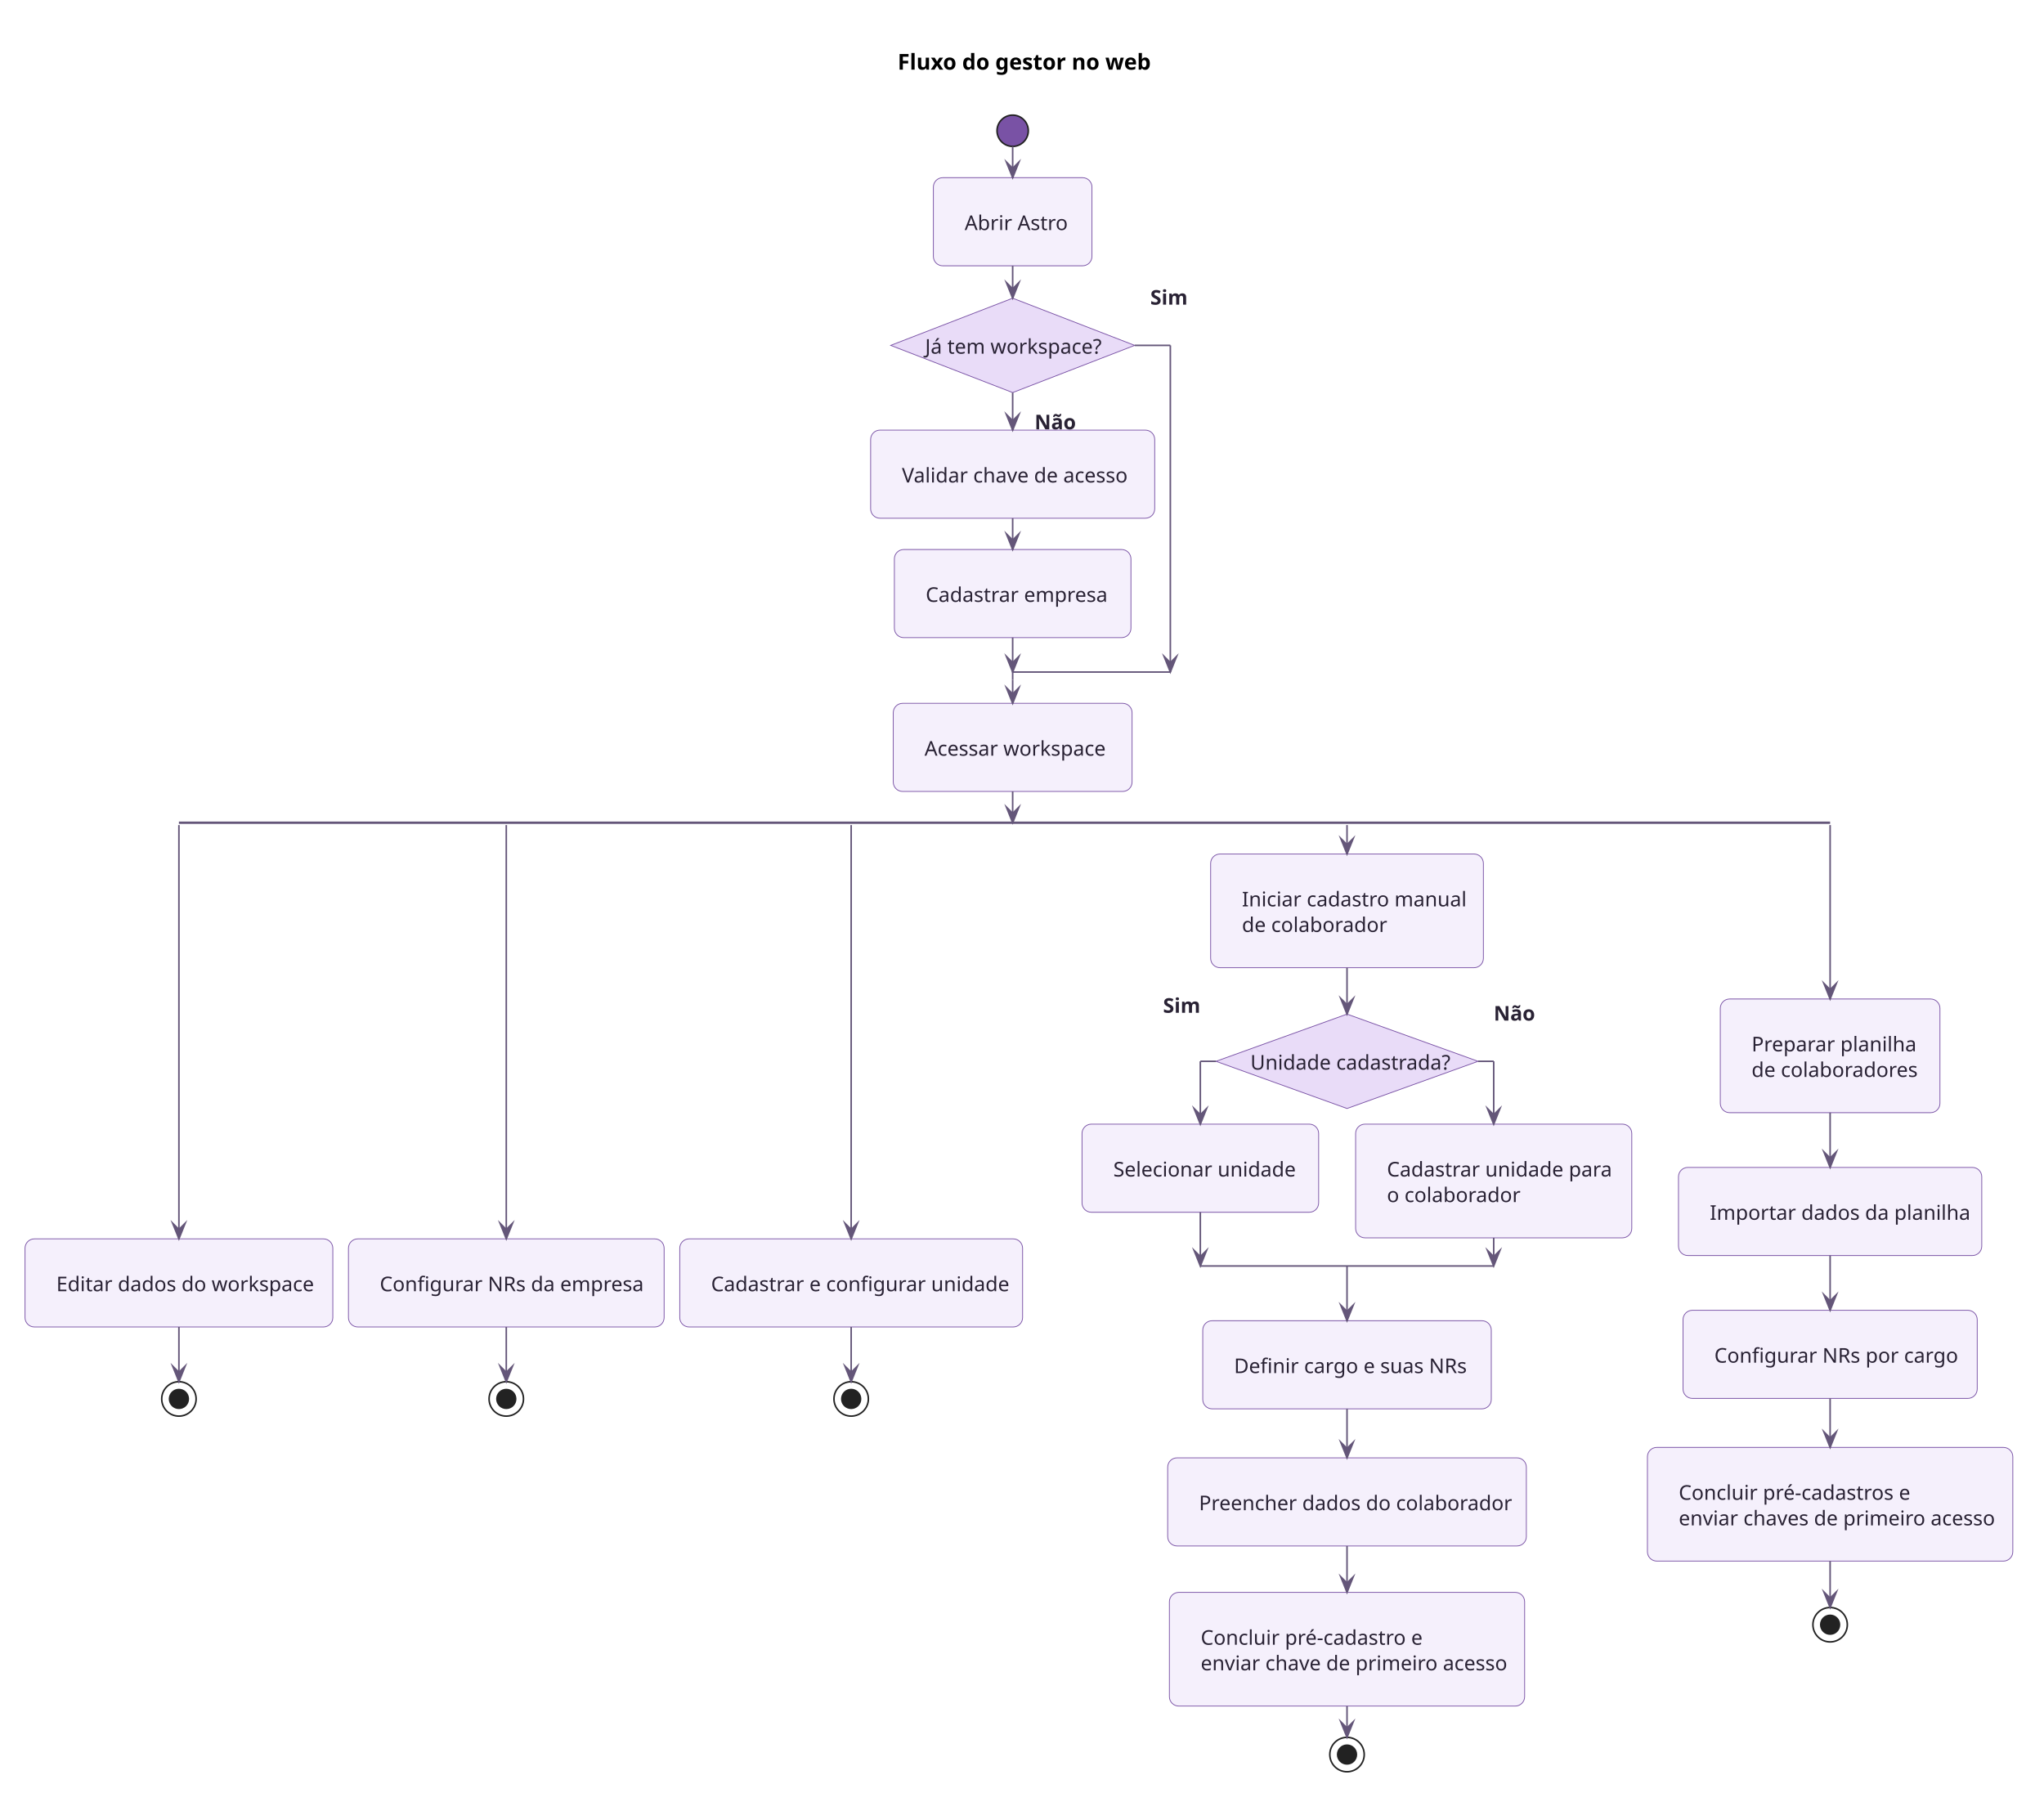
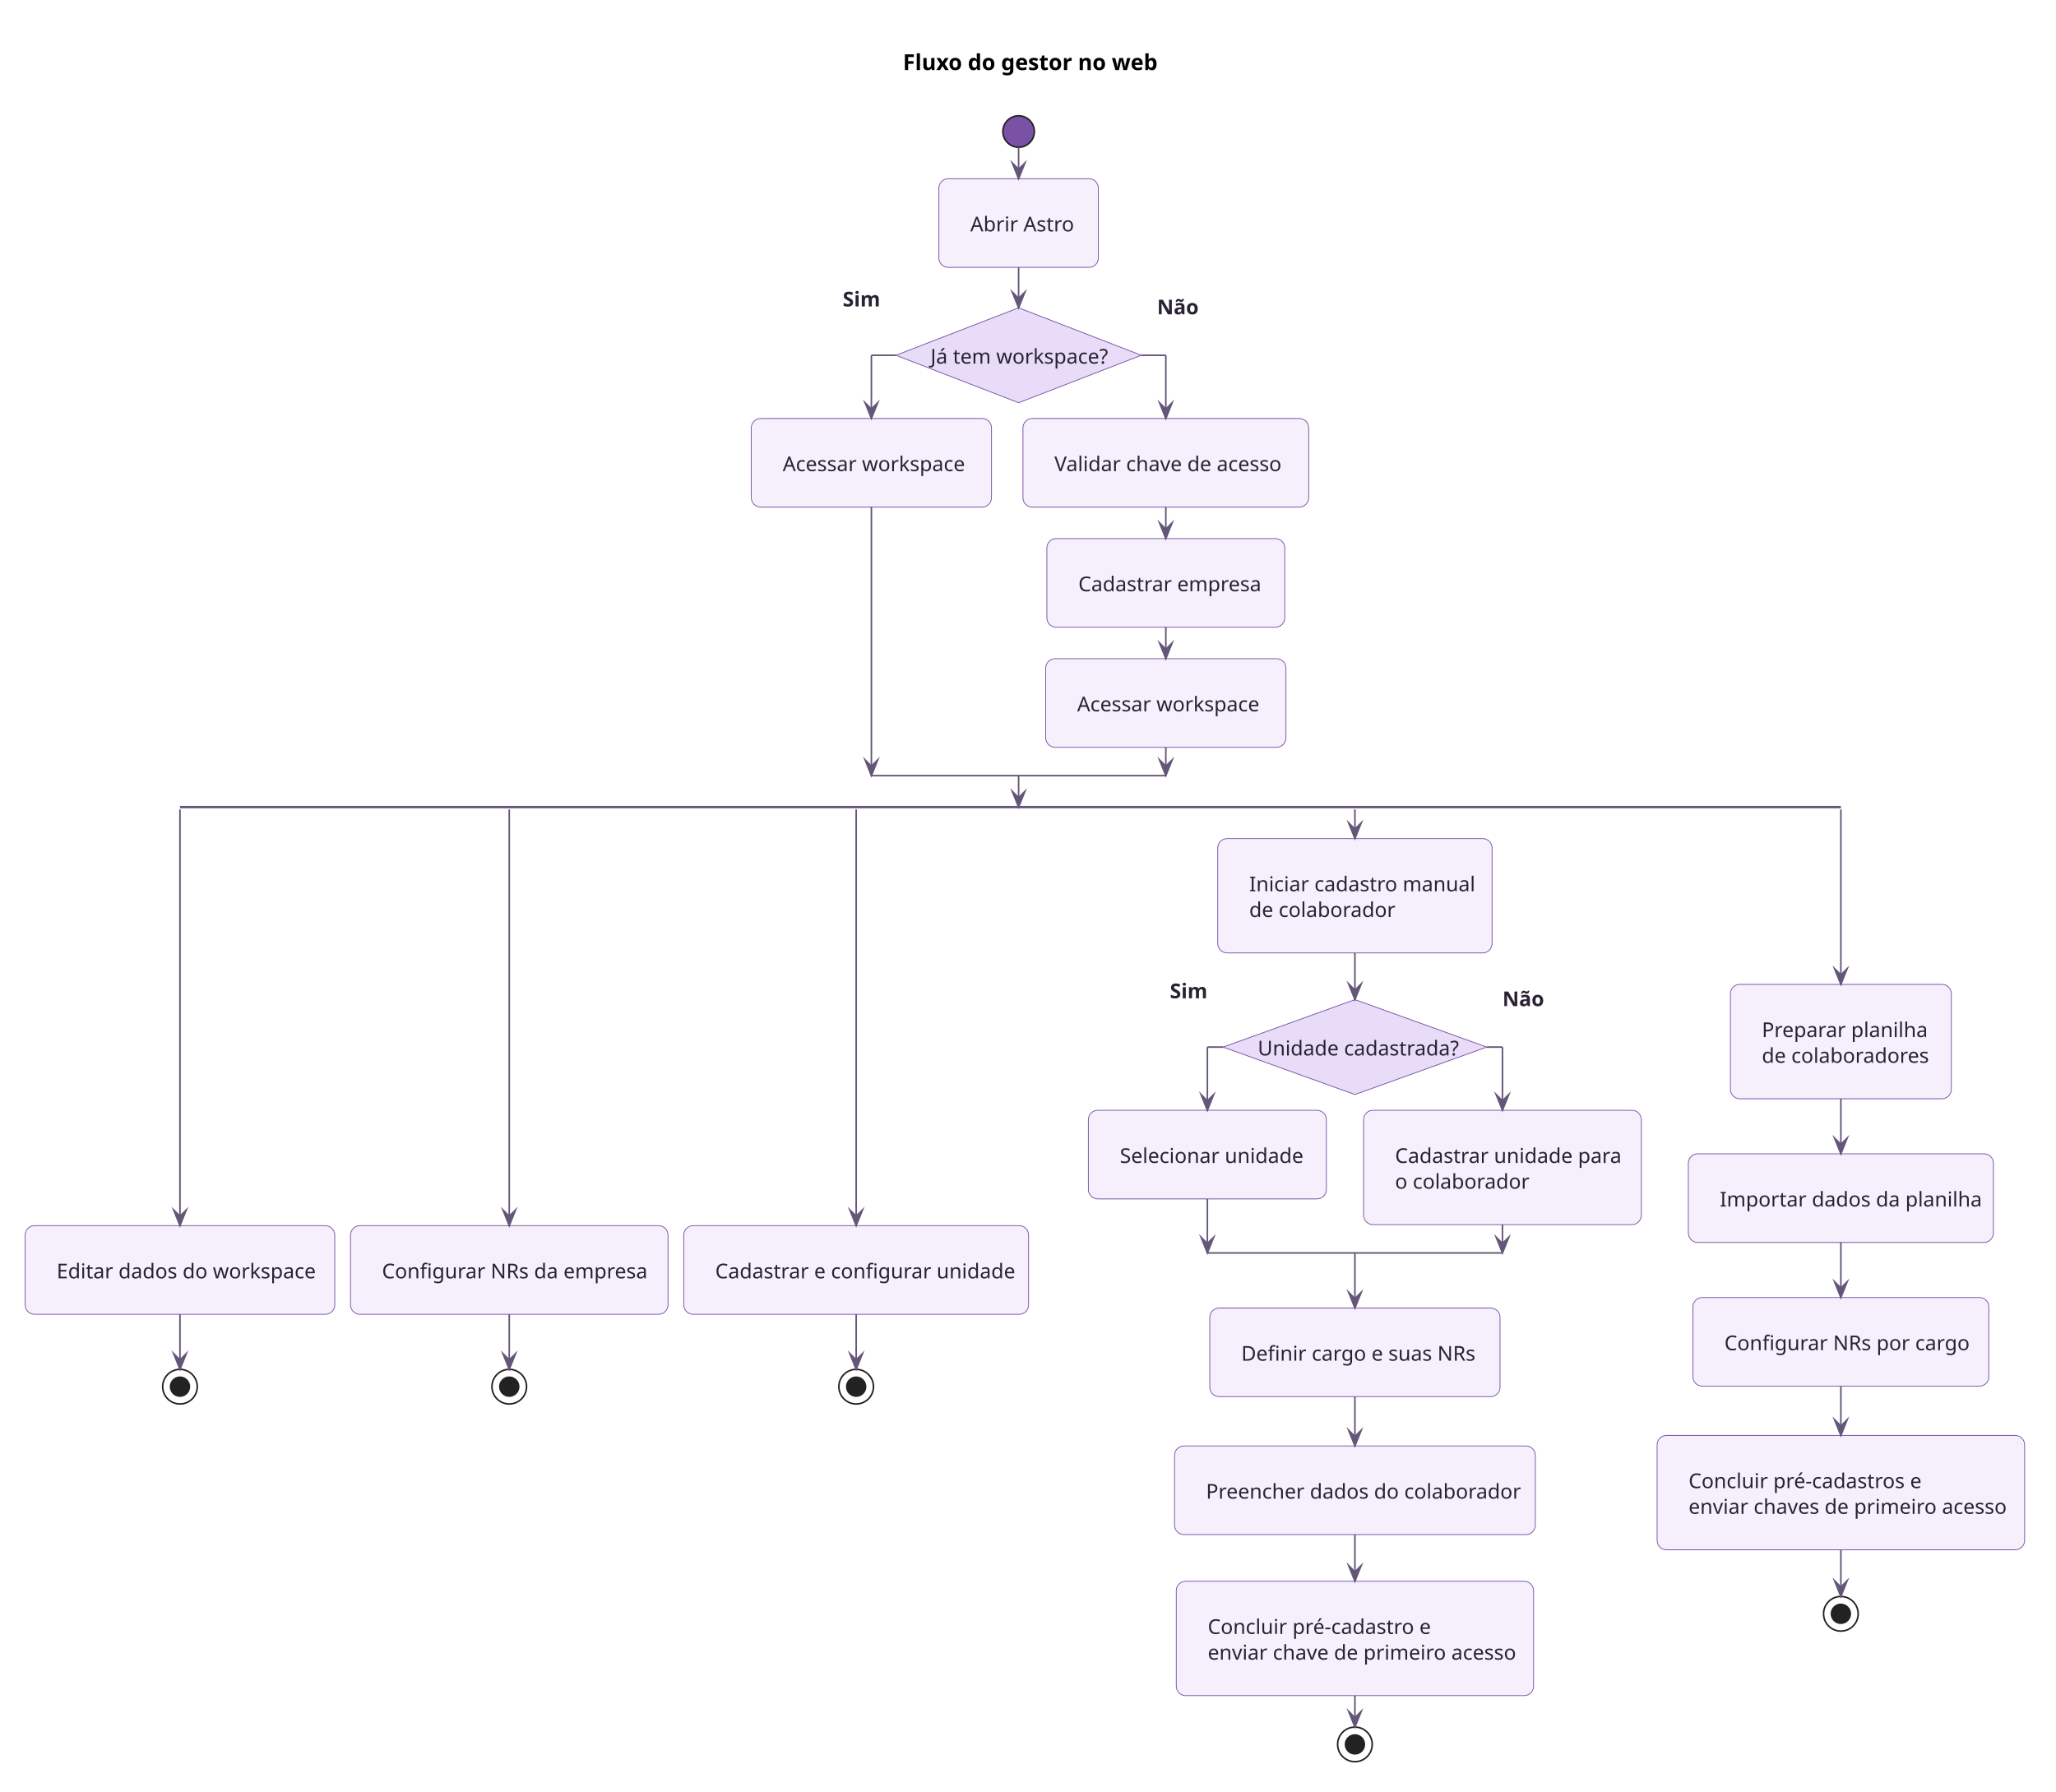
- <svg xmlns="http://www.w3.org/2000/svg" version="1.1" data-diagram-type="ACTIVITY" style="width:1307px;height:1152px;background:#FFFFFF;" width="1307px" height="1152px" viewBox="0 0 1307 1152" zoomAndPan="magnify" preserveAspectRatio="none" contentStyleType="text/css">
+ <svg xmlns="http://www.w3.org/2000/svg" version="1.1" data-diagram-type="ACTIVITY" style="width:1307px;height:1139px;background:#FFFFFF;" width="1307px" height="1139px" viewBox="0 0 1307 1139" zoomAndPan="magnify" preserveAspectRatio="none" contentStyleType="text/css">
  <defs />
  <g font-family="sans-serif" lengthAdjust="spacing">
    <g class="title" data-source-line="2">
      <text x="573.976" y="44.533" fill="#000" font-size="14" textLength="157.11" font-weight="700">Fluxo do gestor no web</text>
    </g>
    <ellipse cx="647.531" cy="83.609" rx="10" ry="10" fill="#7952A5" style="stroke:#222;stroke-width:1;" />
    <rect x="596.831" y="113.609" width="101.401" height="56.352" fill="#F5F0FC" style="stroke:#7952A5;stroke-width:0.5;" rx="6" ry="6" />
    <text x="616.831" y="147.104" fill="#292234" font-size="13" textLength="61.401">Abrir Astro</text>
-     <rect x="556.711" y="275.021" width="181.642" height="56.352" fill="#F5F0FC" style="stroke:#7952A5;stroke-width:0.5;" rx="6" ry="6" />
-     <text x="576.711" y="308.516" fill="#292234" font-size="13" textLength="141.642">Validar chave de acesso</text>
-     <rect x="571.897" y="351.372" width="151.268" height="56.352" fill="#F5F0FC" style="stroke:#7952A5;stroke-width:0.5;" rx="6" ry="6" />
-     <text x="591.897" y="384.867" fill="#292234" font-size="13" textLength="111.268">Cadastrar empresa</text>
-     <polygon points="647.531,190.669,725.527,220.845,647.531,251.021,569.536,220.845" fill="#E9DCF8" style="stroke:#7952A5;stroke-width:0.5;stroke-linejoin:miter;stroke-miterlimit:10;" />
-     <text x="661.531" y="274.516" fill="#292234" font-size="13" textLength="24.559" font-weight="700">Não</text>
-     <text x="591.536" y="226.164" fill="#292234" font-size="13" textLength="111.992">Já tem workspace?</text>
-     <text x="735.527" y="194.813" fill="#292234" font-size="13" textLength="23.842" font-weight="700">Sim</text>
-     <rect x="571.177" y="449.724" width="152.709" height="56.352" fill="#F5F0FC" style="stroke:#7952A5;stroke-width:0.5;" rx="6" ry="6" />
-     <text x="591.177" y="483.219" fill="#292234" font-size="13" textLength="112.709">Acessar workspace</text>
-     <line x1="114.406" y1="526.075" x2="1170.239" y2="526.075" style="stroke:#645679;stroke-width:1.5;" />
-     <rect x="16" y="792.157" width="196.813" height="56.352" fill="#F5F0FC" style="stroke:#7952A5;stroke-width:0.5;" rx="6" ry="6" />
-     <text x="36" y="825.652" fill="#292234" font-size="13" textLength="156.813">Editar dados do workspace</text>
-     <ellipse cx="114.406" cy="894.509" rx="11" ry="11" fill="none" style="stroke:#222;stroke-width:1;" />
-     <ellipse cx="114.406" cy="894.509" rx="6" ry="6" fill="#222" style="stroke:#222;stroke-width:1;" />
-     <rect x="222.813" y="792.157" width="201.846" height="56.352" fill="#F5F0FC" style="stroke:#7952A5;stroke-width:0.5;" rx="6" ry="6" />
-     <text x="242.813" y="825.652" fill="#292234" font-size="13" textLength="161.846">Configurar NRs da empresa</text>
-     <ellipse cx="323.736" cy="894.509" rx="11" ry="11" fill="none" style="stroke:#222;stroke-width:1;" />
-     <ellipse cx="323.736" cy="894.509" rx="6" ry="6" fill="#222" style="stroke:#222;stroke-width:1;" />
-     <rect x="434.659" y="792.157" width="219.22" height="56.352" fill="#F5F0FC" style="stroke:#7952A5;stroke-width:0.5;" rx="6" ry="6" />
-     <text x="454.659" y="825.652" fill="#292234" font-size="13" textLength="179.22">Cadastrar e configurar unidade</text>
-     <ellipse cx="544.269" cy="894.509" rx="11" ry="11" fill="none" style="stroke:#222;stroke-width:1;" />
-     <ellipse cx="544.269" cy="894.509" rx="6" ry="6" fill="#222" style="stroke:#222;stroke-width:1;" />
-     <rect x="774.126" y="546.075" width="174.399" height="72.703" fill="#F5F0FC" style="stroke:#7952A5;stroke-width:0.5;" rx="6" ry="6" />
-     <text x="794.126" y="579.57" fill="#292234" font-size="13" textLength="134.399">Iniciar cadastro manual</text>
-     <text x="794.126" y="595.922" fill="#292234" font-size="13" textLength="86.728">de colaborador</text>
-     <polygon points="861.326,648.454,945.12,678.63,861.326,708.806,777.531,678.63" fill="#E9DCF8" style="stroke:#7952A5;stroke-width:0.5;stroke-linejoin:miter;stroke-miterlimit:10;" />
-     <text x="799.531" y="683.949" fill="#292234" font-size="13" textLength="123.589">Unidade cadastrada?</text>
-     <text x="743.69" y="647.598" fill="#292234" font-size="13" textLength="23.842" font-weight="700">Sim</text>
-     <text x="955.12" y="652.598" fill="#292234" font-size="13" textLength="24.559" font-weight="700">Não</text>
-     <rect x="691.878" y="718.806" width="151.306" height="56.352" fill="#F5F0FC" style="stroke:#7952A5;stroke-width:0.5;" rx="6" ry="6" />
-     <text x="711.878" y="752.301" fill="#292234" font-size="13" textLength="111.306">Selecionar unidade</text>
-     <rect x="866.826" y="718.806" width="176.589" height="72.703" fill="#F5F0FC" style="stroke:#7952A5;stroke-width:0.5;" rx="6" ry="6" />
-     <text x="886.826" y="752.301" fill="#292234" font-size="13" textLength="136.589">Cadastrar unidade para</text>
-     <text x="886.826" y="768.652" fill="#292234" font-size="13" textLength="79.498">o colaborador</text>
-     <rect x="769.077" y="844.509" width="184.498" height="56.352" fill="#F5F0FC" style="stroke:#7952A5;stroke-width:0.5;" rx="6" ry="6" />
-     <text x="789.077" y="878.004" fill="#292234" font-size="13" textLength="144.498">Definir cargo e suas NRs</text>
-     <rect x="746.651" y="932.185" width="229.351" height="56.352" fill="#F5F0FC" style="stroke:#7952A5;stroke-width:0.5;" rx="6" ry="6" />
-     <text x="766.651" y="965.68" fill="#292234" font-size="13" textLength="189.351">Preencher dados do colaborador</text>
-     <rect x="747.752" y="1018.212" width="227.148" height="72.703" fill="#F5F0FC" style="stroke:#7952A5;stroke-width:0.5;" rx="6" ry="6" />
-     <text x="767.752" y="1051.707" fill="#292234" font-size="13" textLength="135.116">Concluir pré-cadastro e</text>
-     <text x="767.752" y="1068.059" fill="#292234" font-size="13" textLength="187.148">enviar chave de primeiro acesso</text>
-     <ellipse cx="861.326" cy="1121.915" rx="11" ry="11" fill="none" style="stroke:#222;stroke-width:1;" />
-     <ellipse cx="861.326" cy="1121.915" rx="6" ry="6" fill="#222" style="stroke:#222;stroke-width:1;" />
-     <rect x="1100.01" y="638.778" width="140.458" height="72.703" fill="#F5F0FC" style="stroke:#7952A5;stroke-width:0.5;" rx="6" ry="6" />
-     <text x="1120.01" y="672.273" fill="#292234" font-size="13" textLength="99.004">Preparar planilha</text>
-     <text x="1120.01" y="688.625" fill="#292234" font-size="13" textLength="100.458">de colaboradores</text>
-     <rect x="1073.273" y="746.481" width="193.931" height="56.352" fill="#F5F0FC" style="stroke:#7952A5;stroke-width:0.5;" rx="6" ry="6" />
-     <text x="1093.273" y="779.977" fill="#292234" font-size="13" textLength="153.931">Importar dados da planilha</text>
-     <rect x="1076.181" y="837.833" width="188.116" height="56.352" fill="#F5F0FC" style="stroke:#7952A5;stroke-width:0.5;" rx="6" ry="6" />
-     <text x="1096.181" y="871.328" fill="#292234" font-size="13" textLength="148.116">Configurar NRs por cargo</text>
-     <rect x="1053.415" y="925.509" width="233.648" height="72.703" fill="#F5F0FC" style="stroke:#7952A5;stroke-width:0.5;" rx="6" ry="6" />
-     <text x="1073.415" y="959.004" fill="#292234" font-size="13" textLength="141.616">Concluir pré-cadastros e</text>
-     <text x="1073.415" y="975.355" fill="#292234" font-size="13" textLength="193.648">enviar chaves de primeiro acesso</text>
-     <ellipse cx="1170.239" cy="1038.888" rx="11" ry="11" fill="none" style="stroke:#222;stroke-width:1;" />
-     <ellipse cx="1170.239" cy="1038.888" rx="6" ry="6" fill="#222" style="stroke:#222;stroke-width:1;" />
+     <polygon points="647.531,195.669,725.527,225.845,647.531,256.021,569.536,225.845" fill="#E9DCF8" style="stroke:#7952A5;stroke-width:0.5;stroke-linejoin:miter;stroke-miterlimit:10;" />
+     <text x="591.536" y="231.164" fill="#292234" font-size="13" textLength="111.992">Já tem workspace?</text>
+     <text x="535.694" y="194.813" fill="#292234" font-size="13" textLength="23.842" font-weight="700">Sim</text>
+     <text x="735.527" y="199.813" fill="#292234" font-size="13" textLength="24.559" font-weight="700">Não</text>
+     <rect x="477.589" y="266.021" width="152.709" height="56.352" fill="#F5F0FC" style="stroke:#7952A5;stroke-width:0.5;" rx="6" ry="6" />
+     <text x="497.589" y="299.516" fill="#292234" font-size="13" textLength="112.709">Acessar workspace</text>
+     <rect x="650.298" y="266.021" width="181.642" height="56.352" fill="#F5F0FC" style="stroke:#7952A5;stroke-width:0.5;" rx="6" ry="6" />
+     <text x="670.298" y="299.516" fill="#292234" font-size="13" textLength="141.642">Validar chave de acesso</text>
+     <rect x="665.485" y="342.372" width="151.268" height="56.352" fill="#F5F0FC" style="stroke:#7952A5;stroke-width:0.5;" rx="6" ry="6" />
+     <text x="685.485" y="375.867" fill="#292234" font-size="13" textLength="111.268">Cadastrar empresa</text>
+     <rect x="664.765" y="418.724" width="152.709" height="56.352" fill="#F5F0FC" style="stroke:#7952A5;stroke-width:0.5;" rx="6" ry="6" />
+     <text x="684.765" y="452.219" fill="#292234" font-size="13" textLength="112.709">Acessar workspace</text>
+     <line x1="114.406" y1="513.075" x2="1170.239" y2="513.075" style="stroke:#645679;stroke-width:1.5;" />
+     <rect x="16" y="779.157" width="196.813" height="56.352" fill="#F5F0FC" style="stroke:#7952A5;stroke-width:0.5;" rx="6" ry="6" />
+     <text x="36" y="812.652" fill="#292234" font-size="13" textLength="156.813">Editar dados do workspace</text>
+     <ellipse cx="114.406" cy="881.509" rx="11" ry="11" fill="none" style="stroke:#222;stroke-width:1;" />
+     <ellipse cx="114.406" cy="881.509" rx="6" ry="6" fill="#222" style="stroke:#222;stroke-width:1;" />
+     <rect x="222.813" y="779.157" width="201.846" height="56.352" fill="#F5F0FC" style="stroke:#7952A5;stroke-width:0.5;" rx="6" ry="6" />
+     <text x="242.813" y="812.652" fill="#292234" font-size="13" textLength="161.846">Configurar NRs da empresa</text>
+     <ellipse cx="323.736" cy="881.509" rx="11" ry="11" fill="none" style="stroke:#222;stroke-width:1;" />
+     <ellipse cx="323.736" cy="881.509" rx="6" ry="6" fill="#222" style="stroke:#222;stroke-width:1;" />
+     <rect x="434.659" y="779.157" width="219.22" height="56.352" fill="#F5F0FC" style="stroke:#7952A5;stroke-width:0.5;" rx="6" ry="6" />
+     <text x="454.659" y="812.652" fill="#292234" font-size="13" textLength="179.22">Cadastrar e configurar unidade</text>
+     <ellipse cx="544.269" cy="881.509" rx="11" ry="11" fill="none" style="stroke:#222;stroke-width:1;" />
+     <ellipse cx="544.269" cy="881.509" rx="6" ry="6" fill="#222" style="stroke:#222;stroke-width:1;" />
+     <rect x="774.126" y="533.075" width="174.399" height="72.703" fill="#F5F0FC" style="stroke:#7952A5;stroke-width:0.5;" rx="6" ry="6" />
+     <text x="794.126" y="566.57" fill="#292234" font-size="13" textLength="134.399">Iniciar cadastro manual</text>
+     <text x="794.126" y="582.922" fill="#292234" font-size="13" textLength="86.728">de colaborador</text>
+     <polygon points="861.326,635.454,945.12,665.63,861.326,695.806,777.531,665.63" fill="#E9DCF8" style="stroke:#7952A5;stroke-width:0.5;stroke-linejoin:miter;stroke-miterlimit:10;" />
+     <text x="799.531" y="670.949" fill="#292234" font-size="13" textLength="123.589">Unidade cadastrada?</text>
+     <text x="743.69" y="634.598" fill="#292234" font-size="13" textLength="23.842" font-weight="700">Sim</text>
+     <text x="955.12" y="639.598" fill="#292234" font-size="13" textLength="24.559" font-weight="700">Não</text>
+     <rect x="691.878" y="705.806" width="151.306" height="56.352" fill="#F5F0FC" style="stroke:#7952A5;stroke-width:0.5;" rx="6" ry="6" />
+     <text x="711.878" y="739.301" fill="#292234" font-size="13" textLength="111.306">Selecionar unidade</text>
+     <rect x="866.826" y="705.806" width="176.589" height="72.703" fill="#F5F0FC" style="stroke:#7952A5;stroke-width:0.5;" rx="6" ry="6" />
+     <text x="886.826" y="739.301" fill="#292234" font-size="13" textLength="136.589">Cadastrar unidade para</text>
+     <text x="886.826" y="755.652" fill="#292234" font-size="13" textLength="79.498">o colaborador</text>
+     <rect x="769.077" y="831.509" width="184.498" height="56.352" fill="#F5F0FC" style="stroke:#7952A5;stroke-width:0.5;" rx="6" ry="6" />
+     <text x="789.077" y="865.004" fill="#292234" font-size="13" textLength="144.498">Definir cargo e suas NRs</text>
+     <rect x="746.651" y="919.185" width="229.351" height="56.352" fill="#F5F0FC" style="stroke:#7952A5;stroke-width:0.5;" rx="6" ry="6" />
+     <text x="766.651" y="952.68" fill="#292234" font-size="13" textLength="189.351">Preencher dados do colaborador</text>
+     <rect x="747.752" y="1005.212" width="227.148" height="72.703" fill="#F5F0FC" style="stroke:#7952A5;stroke-width:0.5;" rx="6" ry="6" />
+     <text x="767.752" y="1038.707" fill="#292234" font-size="13" textLength="135.116">Concluir pré-cadastro e</text>
+     <text x="767.752" y="1055.059" fill="#292234" font-size="13" textLength="187.148">enviar chave de primeiro acesso</text>
+     <ellipse cx="861.326" cy="1108.915" rx="11" ry="11" fill="none" style="stroke:#222;stroke-width:1;" />
+     <ellipse cx="861.326" cy="1108.915" rx="6" ry="6" fill="#222" style="stroke:#222;stroke-width:1;" />
+     <rect x="1100.01" y="625.778" width="140.458" height="72.703" fill="#F5F0FC" style="stroke:#7952A5;stroke-width:0.5;" rx="6" ry="6" />
+     <text x="1120.01" y="659.273" fill="#292234" font-size="13" textLength="99.004">Preparar planilha</text>
+     <text x="1120.01" y="675.625" fill="#292234" font-size="13" textLength="100.458">de colaboradores</text>
+     <rect x="1073.273" y="733.481" width="193.931" height="56.352" fill="#F5F0FC" style="stroke:#7952A5;stroke-width:0.5;" rx="6" ry="6" />
+     <text x="1093.273" y="766.977" fill="#292234" font-size="13" textLength="153.931">Importar dados da planilha</text>
+     <rect x="1076.181" y="824.833" width="188.116" height="56.352" fill="#F5F0FC" style="stroke:#7952A5;stroke-width:0.5;" rx="6" ry="6" />
+     <text x="1096.181" y="858.328" fill="#292234" font-size="13" textLength="148.116">Configurar NRs por cargo</text>
+     <rect x="1053.415" y="912.509" width="233.648" height="72.703" fill="#F5F0FC" style="stroke:#7952A5;stroke-width:0.5;" rx="6" ry="6" />
+     <text x="1073.415" y="946.004" fill="#292234" font-size="13" textLength="141.616">Concluir pré-cadastros e</text>
+     <text x="1073.415" y="962.355" fill="#292234" font-size="13" textLength="193.648">enviar chaves de primeiro acesso</text>
+     <ellipse cx="1170.239" cy="1025.888" rx="11" ry="11" fill="none" style="stroke:#222;stroke-width:1;" />
+     <ellipse cx="1170.239" cy="1025.888" rx="6" ry="6" fill="#222" style="stroke:#222;stroke-width:1;" />
    <line x1="647.531" y1="93.609" x2="647.531" y2="113.609" style="stroke:#645679;stroke-width:1;" />
    <polygon points="643.531,103.609,647.531,113.609,651.531,103.609,647.531,107.609" fill="#645679" style="stroke:#645679;stroke-width:1;stroke-linejoin:miter;stroke-miterlimit:10;" />
-     <line x1="647.531" y1="331.372" x2="647.531" y2="351.372" style="stroke:#645679;stroke-width:1;" />
-     <polygon points="643.531,341.372,647.531,351.372,651.531,341.372,647.531,345.372" fill="#645679" style="stroke:#645679;stroke-width:1;stroke-linejoin:miter;stroke-miterlimit:10;" />
-     <line x1="647.531" y1="251.021" x2="647.531" y2="275.021" style="stroke:#645679;stroke-width:1;" />
-     <polygon points="643.531,265.021,647.531,275.021,651.531,265.021,647.531,269.021" fill="#645679" style="stroke:#645679;stroke-width:1;stroke-linejoin:miter;stroke-miterlimit:10;" />
-     <line x1="725.527" y1="220.845" x2="748.352" y2="220.845" style="stroke:#645679;stroke-width:1;" />
-     <line x1="748.352" y1="220.845" x2="748.352" y2="429.724" style="stroke:#645679;stroke-width:1;" />
-     <polygon points="744.352,419.724,748.352,429.724,752.352,419.724,748.352,423.724" fill="#645679" style="stroke:#645679;stroke-width:1;stroke-linejoin:miter;stroke-miterlimit:10;" />
-     <line x1="748.352" y1="429.724" x2="647.531" y2="429.724" style="stroke:#645679;stroke-width:1;" />
-     <line x1="647.531" y1="429.724" x2="647.531" y2="434.724" style="stroke:#645679;stroke-width:1;" />
-     <line x1="647.531" y1="407.724" x2="647.531" y2="429.724" style="stroke:#645679;stroke-width:1;" />
-     <polygon points="643.531,419.724,647.531,429.724,651.531,419.724,647.531,423.724" fill="#645679" style="stroke:#645679;stroke-width:1;stroke-linejoin:miter;stroke-miterlimit:10;" />
-     <line x1="647.531" y1="169.961" x2="647.531" y2="190.669" style="stroke:#645679;stroke-width:1;" />
-     <polygon points="643.531,180.669,647.531,190.669,651.531,180.669,647.531,184.669" fill="#645679" style="stroke:#645679;stroke-width:1;stroke-linejoin:miter;stroke-miterlimit:10;" />
-     <line x1="647.531" y1="434.724" x2="647.531" y2="449.724" style="stroke:#645679;stroke-width:1;" />
-     <polygon points="643.531,439.724,647.531,449.724,651.531,439.724,647.531,443.724" fill="#645679" style="stroke:#645679;stroke-width:1;stroke-linejoin:miter;stroke-miterlimit:10;" />
-     <line x1="114.406" y1="848.509" x2="114.406" y2="883.509" style="stroke:#645679;stroke-width:1;" />
-     <polygon points="110.406,873.509,114.406,883.509,118.406,873.509,114.406,877.509" fill="#645679" style="stroke:#645679;stroke-width:1;stroke-linejoin:miter;stroke-miterlimit:10;" />
-     <line x1="323.736" y1="848.509" x2="323.736" y2="883.509" style="stroke:#645679;stroke-width:1;" />
-     <polygon points="319.736,873.509,323.736,883.509,327.736,873.509,323.736,877.509" fill="#645679" style="stroke:#645679;stroke-width:1;stroke-linejoin:miter;stroke-miterlimit:10;" />
-     <line x1="544.269" y1="848.509" x2="544.269" y2="883.509" style="stroke:#645679;stroke-width:1;" />
-     <polygon points="540.269,873.509,544.269,883.509,548.269,873.509,544.269,877.509" fill="#645679" style="stroke:#645679;stroke-width:1;stroke-linejoin:miter;stroke-miterlimit:10;" />
-     <line x1="777.531" y1="678.63" x2="767.531" y2="678.63" style="stroke:#645679;stroke-width:1;" />
-     <line x1="767.531" y1="678.63" x2="767.531" y2="718.806" style="stroke:#645679;stroke-width:1;" />
-     <polygon points="763.531,708.806,767.531,718.806,771.531,708.806,767.531,712.806" fill="#645679" style="stroke:#645679;stroke-width:1;stroke-linejoin:miter;stroke-miterlimit:10;" />
-     <line x1="945.12" y1="678.63" x2="955.12" y2="678.63" style="stroke:#645679;stroke-width:1;" />
-     <line x1="955.12" y1="678.63" x2="955.12" y2="718.806" style="stroke:#645679;stroke-width:1;" />
-     <polygon points="951.12,708.806,955.12,718.806,959.12,708.806,955.12,712.806" fill="#645679" style="stroke:#645679;stroke-width:1;stroke-linejoin:miter;stroke-miterlimit:10;" />
-     <line x1="767.531" y1="775.157" x2="767.531" y2="809.509" style="stroke:#645679;stroke-width:1;" />
-     <polygon points="763.531,799.509,767.531,809.509,771.531,799.509,767.531,803.509" fill="#645679" style="stroke:#645679;stroke-width:1;stroke-linejoin:miter;stroke-miterlimit:10;" />
-     <line x1="955.12" y1="791.509" x2="955.12" y2="809.509" style="stroke:#645679;stroke-width:1;" />
-     <polygon points="951.12,799.509,955.12,809.509,959.12,799.509,955.12,803.509" fill="#645679" style="stroke:#645679;stroke-width:1;stroke-linejoin:miter;stroke-miterlimit:10;" />
-     <line x1="767.531" y1="809.509" x2="955.12" y2="809.509" style="stroke:#645679;stroke-width:1;" />
-     <line x1="861.326" y1="618.778" x2="861.326" y2="648.454" style="stroke:#645679;stroke-width:1;" />
-     <polygon points="857.326,638.454,861.326,648.454,865.326,638.454,861.326,642.454" fill="#645679" style="stroke:#645679;stroke-width:1;stroke-linejoin:miter;stroke-miterlimit:10;" />
-     <line x1="861.326" y1="809.509" x2="861.326" y2="844.509" style="stroke:#645679;stroke-width:1;" />
-     <polygon points="857.326,834.509,861.326,844.509,865.326,834.509,861.326,838.509" fill="#645679" style="stroke:#645679;stroke-width:1;stroke-linejoin:miter;stroke-miterlimit:10;" />
-     <line x1="861.326" y1="900.86" x2="861.326" y2="932.185" style="stroke:#645679;stroke-width:1;" />
-     <polygon points="857.326,922.185,861.326,932.185,865.326,922.185,861.326,926.185" fill="#645679" style="stroke:#645679;stroke-width:1;stroke-linejoin:miter;stroke-miterlimit:10;" />
-     <line x1="861.326" y1="988.536" x2="861.326" y2="1018.212" style="stroke:#645679;stroke-width:1;" />
-     <polygon points="857.326,1008.212,861.326,1018.212,865.326,1008.212,861.326,1012.212" fill="#645679" style="stroke:#645679;stroke-width:1;stroke-linejoin:miter;stroke-miterlimit:10;" />
-     <line x1="861.326" y1="1090.915" x2="861.326" y2="1110.915" style="stroke:#645679;stroke-width:1;" />
-     <polygon points="857.326,1100.915,861.326,1110.915,865.326,1100.915,861.326,1104.915" fill="#645679" style="stroke:#645679;stroke-width:1;stroke-linejoin:miter;stroke-miterlimit:10;" />
-     <line x1="1170.239" y1="711.481" x2="1170.239" y2="746.481" style="stroke:#645679;stroke-width:1;" />
-     <polygon points="1166.239,736.481,1170.239,746.481,1174.239,736.481,1170.239,740.481" fill="#645679" style="stroke:#645679;stroke-width:1;stroke-linejoin:miter;stroke-miterlimit:10;" />
-     <line x1="1170.239" y1="802.833" x2="1170.239" y2="837.833" style="stroke:#645679;stroke-width:1;" />
-     <polygon points="1166.239,827.833,1170.239,837.833,1174.239,827.833,1170.239,831.833" fill="#645679" style="stroke:#645679;stroke-width:1;stroke-linejoin:miter;stroke-miterlimit:10;" />
-     <line x1="1170.239" y1="894.185" x2="1170.239" y2="925.509" style="stroke:#645679;stroke-width:1;" />
-     <polygon points="1166.239,915.509,1170.239,925.509,1174.239,915.509,1170.239,919.509" fill="#645679" style="stroke:#645679;stroke-width:1;stroke-linejoin:miter;stroke-miterlimit:10;" />
-     <line x1="1170.239" y1="998.212" x2="1170.239" y2="1027.888" style="stroke:#645679;stroke-width:1;" />
-     <polygon points="1166.239,1017.888,1170.239,1027.888,1174.239,1017.888,1170.239,1021.888" fill="#645679" style="stroke:#645679;stroke-width:1;stroke-linejoin:miter;stroke-miterlimit:10;" />
-     <line x1="114.406" y1="527.575" x2="114.406" y2="792.157" style="stroke:#645679;stroke-width:1;" />
-     <polygon points="110.406,782.157,114.406,792.157,118.406,782.157,114.406,786.157" fill="#645679" style="stroke:#645679;stroke-width:1;stroke-linejoin:miter;stroke-miterlimit:10;" />
-     <line x1="323.736" y1="527.575" x2="323.736" y2="792.157" style="stroke:#645679;stroke-width:1;" />
-     <polygon points="319.736,782.157,323.736,792.157,327.736,782.157,323.736,786.157" fill="#645679" style="stroke:#645679;stroke-width:1;stroke-linejoin:miter;stroke-miterlimit:10;" />
-     <line x1="544.269" y1="527.575" x2="544.269" y2="792.157" style="stroke:#645679;stroke-width:1;" />
-     <polygon points="540.269,782.157,544.269,792.157,548.269,782.157,544.269,786.157" fill="#645679" style="stroke:#645679;stroke-width:1;stroke-linejoin:miter;stroke-miterlimit:10;" />
-     <line x1="861.326" y1="527.575" x2="861.326" y2="546.075" style="stroke:#645679;stroke-width:1;" />
-     <polygon points="857.326,536.075,861.326,546.075,865.326,536.075,861.326,540.075" fill="#645679" style="stroke:#645679;stroke-width:1;stroke-linejoin:miter;stroke-miterlimit:10;" />
-     <line x1="1170.239" y1="527.575" x2="1170.239" y2="638.778" style="stroke:#645679;stroke-width:1;" />
-     <polygon points="1166.239,628.778,1170.239,638.778,1174.239,628.778,1170.239,632.778" fill="#645679" style="stroke:#645679;stroke-width:1;stroke-linejoin:miter;stroke-miterlimit:10;" />
-     <line x1="647.531" y1="506.075" x2="647.531" y2="526.075" style="stroke:#645679;stroke-width:1;" />
-     <polygon points="643.531,516.075,647.531,526.075,651.531,516.075,647.531,520.075" fill="#645679" style="stroke:#645679;stroke-width:1;stroke-linejoin:miter;stroke-miterlimit:10;" />
+     <line x1="741.119" y1="322.372" x2="741.119" y2="342.372" style="stroke:#645679;stroke-width:1;" />
+     <polygon points="737.119,332.372,741.119,342.372,745.119,332.372,741.119,336.372" fill="#645679" style="stroke:#645679;stroke-width:1;stroke-linejoin:miter;stroke-miterlimit:10;" />
+     <line x1="741.119" y1="398.724" x2="741.119" y2="418.724" style="stroke:#645679;stroke-width:1;" />
+     <polygon points="737.119,408.724,741.119,418.724,745.119,408.724,741.119,412.724" fill="#645679" style="stroke:#645679;stroke-width:1;stroke-linejoin:miter;stroke-miterlimit:10;" />
+     <line x1="569.536" y1="225.845" x2="553.944" y2="225.845" style="stroke:#645679;stroke-width:1;" />
+     <line x1="553.944" y1="225.845" x2="553.944" y2="266.021" style="stroke:#645679;stroke-width:1;" />
+     <polygon points="549.944,256.021,553.944,266.021,557.944,256.021,553.944,260.021" fill="#645679" style="stroke:#645679;stroke-width:1;stroke-linejoin:miter;stroke-miterlimit:10;" />
+     <line x1="725.527" y1="225.845" x2="741.119" y2="225.845" style="stroke:#645679;stroke-width:1;" />
+     <line x1="741.119" y1="225.845" x2="741.119" y2="266.021" style="stroke:#645679;stroke-width:1;" />
+     <polygon points="737.119,256.021,741.119,266.021,745.119,256.021,741.119,260.021" fill="#645679" style="stroke:#645679;stroke-width:1;stroke-linejoin:miter;stroke-miterlimit:10;" />
+     <line x1="553.944" y1="322.372" x2="553.944" y2="493.075" style="stroke:#645679;stroke-width:1;" />
+     <polygon points="549.944,483.075,553.944,493.075,557.944,483.075,553.944,487.075" fill="#645679" style="stroke:#645679;stroke-width:1;stroke-linejoin:miter;stroke-miterlimit:10;" />
+     <line x1="741.119" y1="475.075" x2="741.119" y2="493.075" style="stroke:#645679;stroke-width:1;" />
+     <polygon points="737.119,483.075,741.119,493.075,745.119,483.075,741.119,487.075" fill="#645679" style="stroke:#645679;stroke-width:1;stroke-linejoin:miter;stroke-miterlimit:10;" />
+     <line x1="553.944" y1="493.075" x2="741.119" y2="493.075" style="stroke:#645679;stroke-width:1;" />
+     <line x1="647.531" y1="169.961" x2="647.531" y2="195.669" style="stroke:#645679;stroke-width:1;" />
+     <polygon points="643.531,185.669,647.531,195.669,651.531,185.669,647.531,189.669" fill="#645679" style="stroke:#645679;stroke-width:1;stroke-linejoin:miter;stroke-miterlimit:10;" />
+     <line x1="114.406" y1="835.509" x2="114.406" y2="870.509" style="stroke:#645679;stroke-width:1;" />
+     <polygon points="110.406,860.509,114.406,870.509,118.406,860.509,114.406,864.509" fill="#645679" style="stroke:#645679;stroke-width:1;stroke-linejoin:miter;stroke-miterlimit:10;" />
+     <line x1="323.736" y1="835.509" x2="323.736" y2="870.509" style="stroke:#645679;stroke-width:1;" />
+     <polygon points="319.736,860.509,323.736,870.509,327.736,860.509,323.736,864.509" fill="#645679" style="stroke:#645679;stroke-width:1;stroke-linejoin:miter;stroke-miterlimit:10;" />
+     <line x1="544.269" y1="835.509" x2="544.269" y2="870.509" style="stroke:#645679;stroke-width:1;" />
+     <polygon points="540.269,860.509,544.269,870.509,548.269,860.509,544.269,864.509" fill="#645679" style="stroke:#645679;stroke-width:1;stroke-linejoin:miter;stroke-miterlimit:10;" />
+     <line x1="777.531" y1="665.63" x2="767.531" y2="665.63" style="stroke:#645679;stroke-width:1;" />
+     <line x1="767.531" y1="665.63" x2="767.531" y2="705.806" style="stroke:#645679;stroke-width:1;" />
+     <polygon points="763.531,695.806,767.531,705.806,771.531,695.806,767.531,699.806" fill="#645679" style="stroke:#645679;stroke-width:1;stroke-linejoin:miter;stroke-miterlimit:10;" />
+     <line x1="945.12" y1="665.63" x2="955.12" y2="665.63" style="stroke:#645679;stroke-width:1;" />
+     <line x1="955.12" y1="665.63" x2="955.12" y2="705.806" style="stroke:#645679;stroke-width:1;" />
+     <polygon points="951.12,695.806,955.12,705.806,959.12,695.806,955.12,699.806" fill="#645679" style="stroke:#645679;stroke-width:1;stroke-linejoin:miter;stroke-miterlimit:10;" />
+     <line x1="767.531" y1="762.157" x2="767.531" y2="796.509" style="stroke:#645679;stroke-width:1;" />
+     <polygon points="763.531,786.509,767.531,796.509,771.531,786.509,767.531,790.509" fill="#645679" style="stroke:#645679;stroke-width:1;stroke-linejoin:miter;stroke-miterlimit:10;" />
+     <line x1="955.12" y1="778.509" x2="955.12" y2="796.509" style="stroke:#645679;stroke-width:1;" />
+     <polygon points="951.12,786.509,955.12,796.509,959.12,786.509,955.12,790.509" fill="#645679" style="stroke:#645679;stroke-width:1;stroke-linejoin:miter;stroke-miterlimit:10;" />
+     <line x1="767.531" y1="796.509" x2="955.12" y2="796.509" style="stroke:#645679;stroke-width:1;" />
+     <line x1="861.326" y1="605.778" x2="861.326" y2="635.454" style="stroke:#645679;stroke-width:1;" />
+     <polygon points="857.326,625.454,861.326,635.454,865.326,625.454,861.326,629.454" fill="#645679" style="stroke:#645679;stroke-width:1;stroke-linejoin:miter;stroke-miterlimit:10;" />
+     <line x1="861.326" y1="796.509" x2="861.326" y2="831.509" style="stroke:#645679;stroke-width:1;" />
+     <polygon points="857.326,821.509,861.326,831.509,865.326,821.509,861.326,825.509" fill="#645679" style="stroke:#645679;stroke-width:1;stroke-linejoin:miter;stroke-miterlimit:10;" />
+     <line x1="861.326" y1="887.86" x2="861.326" y2="919.185" style="stroke:#645679;stroke-width:1;" />
+     <polygon points="857.326,909.185,861.326,919.185,865.326,909.185,861.326,913.185" fill="#645679" style="stroke:#645679;stroke-width:1;stroke-linejoin:miter;stroke-miterlimit:10;" />
+     <line x1="861.326" y1="975.536" x2="861.326" y2="1005.212" style="stroke:#645679;stroke-width:1;" />
+     <polygon points="857.326,995.212,861.326,1005.212,865.326,995.212,861.326,999.212" fill="#645679" style="stroke:#645679;stroke-width:1;stroke-linejoin:miter;stroke-miterlimit:10;" />
+     <line x1="861.326" y1="1077.915" x2="861.326" y2="1097.915" style="stroke:#645679;stroke-width:1;" />
+     <polygon points="857.326,1087.915,861.326,1097.915,865.326,1087.915,861.326,1091.915" fill="#645679" style="stroke:#645679;stroke-width:1;stroke-linejoin:miter;stroke-miterlimit:10;" />
+     <line x1="1170.239" y1="698.481" x2="1170.239" y2="733.481" style="stroke:#645679;stroke-width:1;" />
+     <polygon points="1166.239,723.481,1170.239,733.481,1174.239,723.481,1170.239,727.481" fill="#645679" style="stroke:#645679;stroke-width:1;stroke-linejoin:miter;stroke-miterlimit:10;" />
+     <line x1="1170.239" y1="789.833" x2="1170.239" y2="824.833" style="stroke:#645679;stroke-width:1;" />
+     <polygon points="1166.239,814.833,1170.239,824.833,1174.239,814.833,1170.239,818.833" fill="#645679" style="stroke:#645679;stroke-width:1;stroke-linejoin:miter;stroke-miterlimit:10;" />
+     <line x1="1170.239" y1="881.185" x2="1170.239" y2="912.509" style="stroke:#645679;stroke-width:1;" />
+     <polygon points="1166.239,902.509,1170.239,912.509,1174.239,902.509,1170.239,906.509" fill="#645679" style="stroke:#645679;stroke-width:1;stroke-linejoin:miter;stroke-miterlimit:10;" />
+     <line x1="1170.239" y1="985.212" x2="1170.239" y2="1014.888" style="stroke:#645679;stroke-width:1;" />
+     <polygon points="1166.239,1004.888,1170.239,1014.888,1174.239,1004.888,1170.239,1008.888" fill="#645679" style="stroke:#645679;stroke-width:1;stroke-linejoin:miter;stroke-miterlimit:10;" />
+     <line x1="114.406" y1="514.575" x2="114.406" y2="779.157" style="stroke:#645679;stroke-width:1;" />
+     <polygon points="110.406,769.157,114.406,779.157,118.406,769.157,114.406,773.157" fill="#645679" style="stroke:#645679;stroke-width:1;stroke-linejoin:miter;stroke-miterlimit:10;" />
+     <line x1="323.736" y1="514.575" x2="323.736" y2="779.157" style="stroke:#645679;stroke-width:1;" />
+     <polygon points="319.736,769.157,323.736,779.157,327.736,769.157,323.736,773.157" fill="#645679" style="stroke:#645679;stroke-width:1;stroke-linejoin:miter;stroke-miterlimit:10;" />
+     <line x1="544.269" y1="514.575" x2="544.269" y2="779.157" style="stroke:#645679;stroke-width:1;" />
+     <polygon points="540.269,769.157,544.269,779.157,548.269,769.157,544.269,773.157" fill="#645679" style="stroke:#645679;stroke-width:1;stroke-linejoin:miter;stroke-miterlimit:10;" />
+     <line x1="861.326" y1="514.575" x2="861.326" y2="533.075" style="stroke:#645679;stroke-width:1;" />
+     <polygon points="857.326,523.075,861.326,533.075,865.326,523.075,861.326,527.075" fill="#645679" style="stroke:#645679;stroke-width:1;stroke-linejoin:miter;stroke-miterlimit:10;" />
+     <line x1="1170.239" y1="514.575" x2="1170.239" y2="625.778" style="stroke:#645679;stroke-width:1;" />
+     <polygon points="1166.239,615.778,1170.239,625.778,1174.239,615.778,1170.239,619.778" fill="#645679" style="stroke:#645679;stroke-width:1;stroke-linejoin:miter;stroke-miterlimit:10;" />
+     <line x1="647.531" y1="493.075" x2="647.531" y2="513.075" style="stroke:#645679;stroke-width:1;" />
+     <polygon points="643.531,503.075,647.531,513.075,651.531,503.075,647.531,507.075" fill="#645679" style="stroke:#645679;stroke-width:1;stroke-linejoin:miter;stroke-miterlimit:10;" />
  </g>
</svg>
